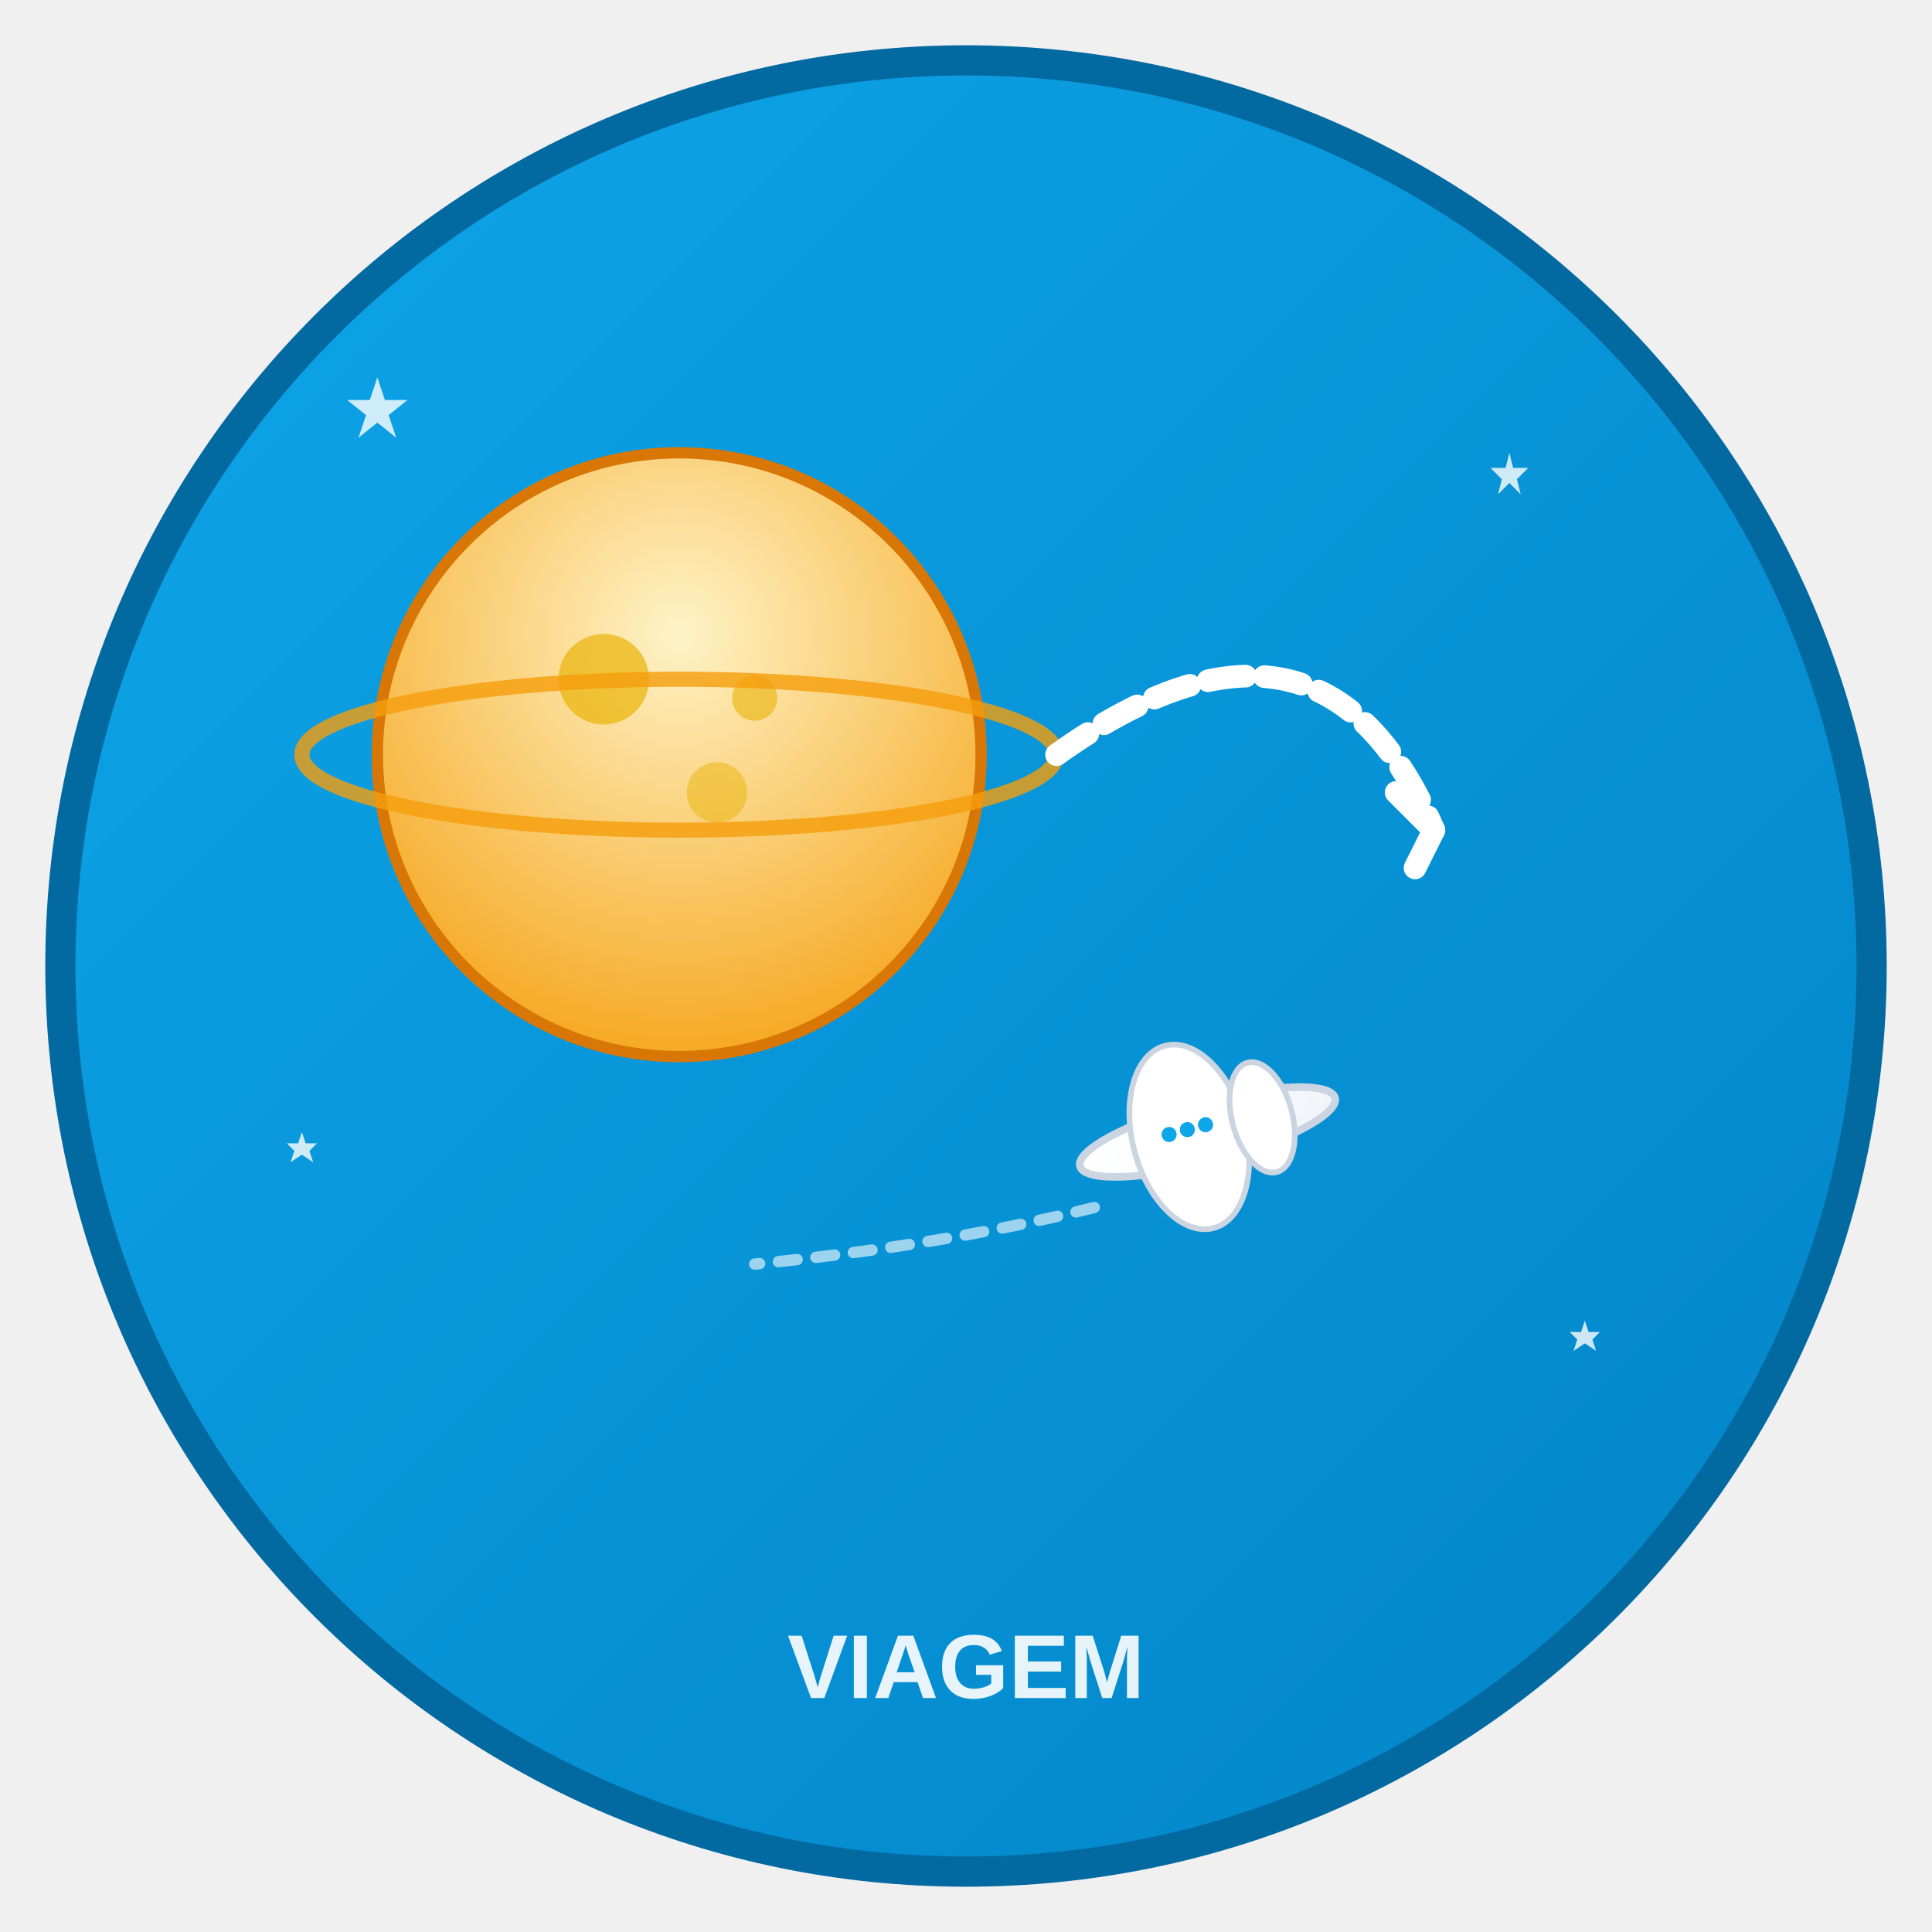
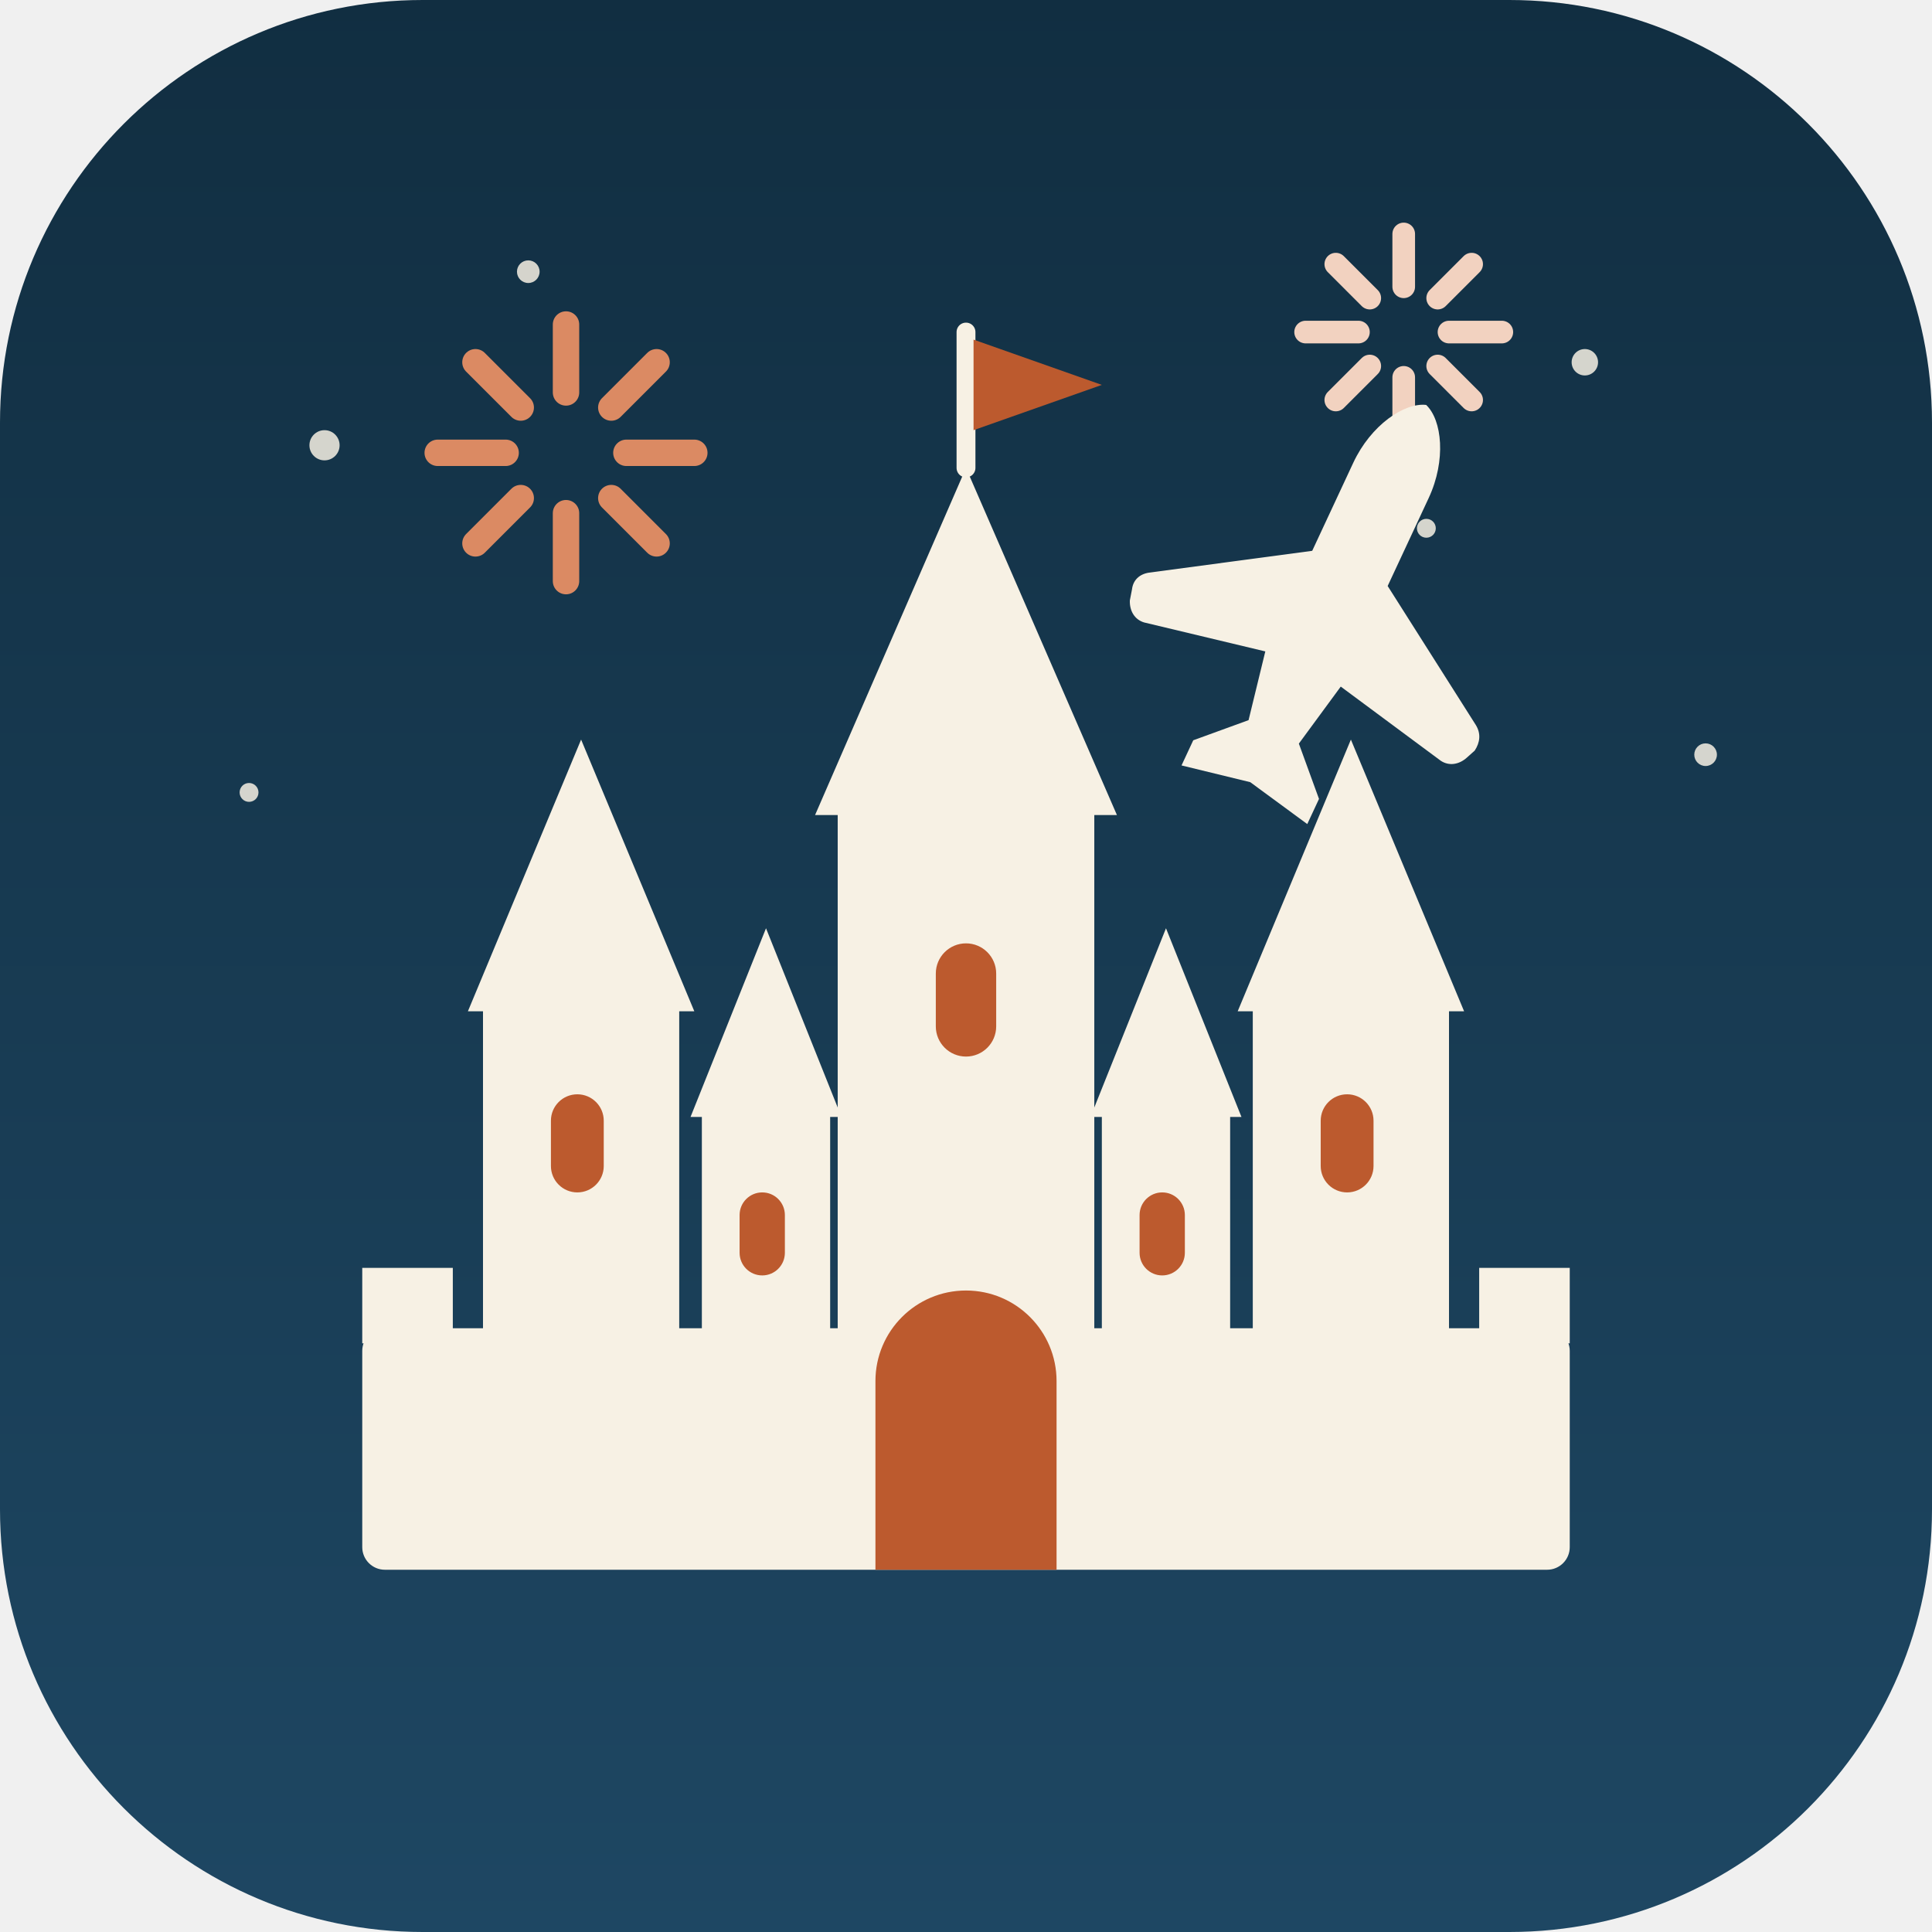
- <svg xmlns="http://www.w3.org/2000/svg" width="512" height="512" viewBox="0 0 512 512" fill="none">
+ <svg xmlns="http://www.w3.org/2000/svg" width="512" height="512" viewBox="0 0 512 512">
  <defs>
-     <linearGradient id="bgGradient" x1="0%" y1="0%" x2="100%" y2="100%">
-       <stop offset="0%" style="stop-color:#0EA5E9;stop-opacity:1" />
-       <stop offset="100%" style="stop-color:#0284C7;stop-opacity:1" />
-     </linearGradient>
-     <radialGradient id="planetGradient" cx="50%" cy="30%" r="80%">
-       <stop offset="0%" style="stop-color:#FEF3C7;stop-opacity:1" />
-       <stop offset="100%" style="stop-color:#F59E0B;stop-opacity:1" />
-     </radialGradient>
-     <linearGradient id="planeGradient" x1="0%" y1="0%" x2="100%" y2="0%">
-       <stop offset="0%" style="stop-color:#FFFFFF;stop-opacity:1" />
-       <stop offset="100%" style="stop-color:#F1F5F9;stop-opacity:1" />
+     <linearGradient id="sky" x1="0" y1="0" x2="0" y2="1">
+       <stop offset="0" stop-color="#112E41" />
+       <stop offset="1" stop-color="#1E4763" />
    </linearGradient>
  </defs>
-   <circle cx="256" cy="256" r="240" fill="url(#bgGradient)" stroke="#0369A1" stroke-width="8" />
-   <circle cx="180" cy="200" r="80" fill="url(#planetGradient)" stroke="#D97706" stroke-width="3" />
-   <circle cx="160" cy="180" r="12" fill="#EAB308" opacity="0.7" />
-   <circle cx="190" cy="210" r="8" fill="#EAB308" opacity="0.5" />
-   <circle cx="200" cy="185" r="6" fill="#EAB308" opacity="0.6" />
-   <ellipse cx="180" cy="200" rx="100" ry="20" fill="none" stroke="#F59E0B" stroke-width="4" opacity="0.8" />
-   <path d="M 280 200 Q 350 150 380 220" fill="none" stroke="#FFFFFF" stroke-width="6" stroke-linecap="round" stroke-dasharray="10,5" />
-   <path d="M 380 220 L 370 210 M 380 220 L 375 230" fill="none" stroke="#FFFFFF" stroke-width="6" stroke-linecap="round" />
-   <g transform="translate(320, 300) rotate(-15)">
-     <ellipse cx="0" cy="0" rx="35" ry="8" fill="url(#planeGradient)" stroke="#CBD5E1" stroke-width="2" />
-     <ellipse cx="-5" cy="0" rx="15" ry="25" fill="#FFFFFF" stroke="#CBD5E1" stroke-width="1.5" />
-     <ellipse cx="15" cy="0" rx="8" ry="15" fill="#FFFFFF" stroke="#CBD5E1" stroke-width="1.5" />
-     <circle cx="-10" cy="-2" r="2" fill="#0EA5E9" />
-     <circle cx="-5" cy="-2" r="2" fill="#0EA5E9" />
-     <circle cx="0" cy="-2" r="2" fill="#0EA5E9" />
+   <rect width="512" height="512" rx="112" fill="url(#sky)" />
+   <g fill="#F7F1E4" opacity="0.85">
+     <circle cx="86" cy="118" r="4" />
+     <circle cx="140" cy="72" r="3" />
+     <circle cx="420" cy="96" r="3.5" />
+     <circle cx="378" cy="140" r="2.5" />
+     <circle cx="66" cy="210" r="2.5" />
+     <circle cx="452" cy="200" r="3" />
  </g>
-   <g fill="#FFFFFF" opacity="0.8">
-     <polygon points="100,100 102,106 108,106 103,110 105,116 100,112 95,116 97,110 92,106 98,106" />
-     <polygon points="400,120 401,124 405,124 402,127 403,131 400,128 397,131 398,127 395,124 399,124" />
-     <polygon points="420,350 421,353 424,353 422,355 423,358 420,356 417,358 418,355 416,353 419,353" />
-     <polygon points="80,300 81,303 84,303 82,305 83,308 80,306 77,308 78,305 76,303 79,303" />
+   <g stroke-linecap="round" fill="none">
+     <g transform="translate(150 120)" stroke="#DB8A63" stroke-width="7">
+       <line x1="0" y1="-34" x2="0" y2="-16" />
+       <line x1="0" y1="16" x2="0" y2="34" />
+       <line x1="-34" y1="0" x2="-16" y2="0" />
+       <line x1="16" y1="0" x2="34" y2="0" />
+       <line x1="-24" y1="-24" x2="-12" y2="-12" />
+       <line x1="12" y1="12" x2="24" y2="24" />
+       <line x1="24" y1="-24" x2="12" y2="-12" />
+       <line x1="-12" y1="12" x2="-24" y2="24" />
+     </g>
+     <g transform="translate(372 88)" stroke="#F2D2C0" stroke-width="6">
+       <line x1="0" y1="-26" x2="0" y2="-12" />
+       <line x1="0" y1="12" x2="0" y2="26" />
+       <line x1="-26" y1="0" x2="-12" y2="0" />
+       <line x1="12" y1="0" x2="26" y2="0" />
+       <line x1="-18" y1="-18" x2="-9" y2="-9" />
+       <line x1="9" y1="9" x2="18" y2="18" />
+       <line x1="18" y1="-18" x2="9" y2="-9" />
+       <line x1="-9" y1="9" x2="-18" y2="18" />
+     </g>
  </g>
-   <path d="M 290 320 Q 250 330 200 335" fill="none" stroke="#FFFFFF" stroke-width="3" opacity="0.6" stroke-linecap="round" stroke-dasharray="5,5" />
-   <text x="256" y="450" text-anchor="middle" fill="#FFFFFF" font-family="Arial, sans-serif" font-size="24" font-weight="bold" opacity="0.9">VIAGEM</text>
+   <g transform="translate(270 130) rotate(-20) scale(5.2)" fill="#F7F1E4">
+     <path d="M17.8 19.2 16 11l3.5-3.5C21 6 21.5 4 21 3c-1-.5-3 0-4.5 1.5L13 8 4.8 6.2c-.5-.1-.9.1-1.1.5l-.3.5c-.2.5-.1 1 .3 1.3L9 12l-2 3H4l-1 1 3 2 2 3 1-1v-3l3-2 3.5 5.3c.3.4.8.5 1.3.3l.5-.2c.4-.3.6-.7.5-1.2z" />
+   </g>
+   <g fill="#F7F1E4">
+     <rect x="96" y="352" width="320" height="64" rx="6" />
+     <rect x="96" y="336" width="24" height="20" />
+     <rect x="136" y="336" width="24" height="20" />
+     <rect x="352" y="336" width="24" height="20" />
+     <rect x="392" y="336" width="24" height="20" />
+     <rect x="128" y="264" width="52" height="100" rx="4" />
+     <rect x="332" y="264" width="52" height="100" rx="4" />
+     <polygon points="124,268 154,196 184,268" />
+     <polygon points="328,268 358,196 388,268" />
+     <rect x="222" y="212" width="68" height="160" rx="4" />
+     <polygon points="216,216 256,124 296,216" />
+     <rect x="186" y="292" width="34" height="80" rx="3" />
+     <rect x="292" y="292" width="34" height="80" rx="3" />
+     <polygon points="183,296 203,246 223,296" />
+     <polygon points="289,296 309,246 329,296" />
+   </g>
+   <line x1="256" y1="124" x2="256" y2="88" stroke="#F7F1E4" stroke-width="5" stroke-linecap="round" />
+   <polygon points="258,90 292,102 258,114" fill="#BC5A2E" />
+   <g fill="#BC5A2E">
+     <path d="M232 416 V366 a24 24 0 0 1 48 0 V416 Z" />
+     <rect x="248" y="250" width="16" height="30" rx="8" />
+     <rect x="146" y="290" width="14" height="26" rx="7" />
+     <rect x="350" y="290" width="14" height="26" rx="7" />
+     <rect x="196" y="316" width="12" height="22" rx="6" />
+     <rect x="302" y="316" width="12" height="22" rx="6" />
+   </g>
</svg>
